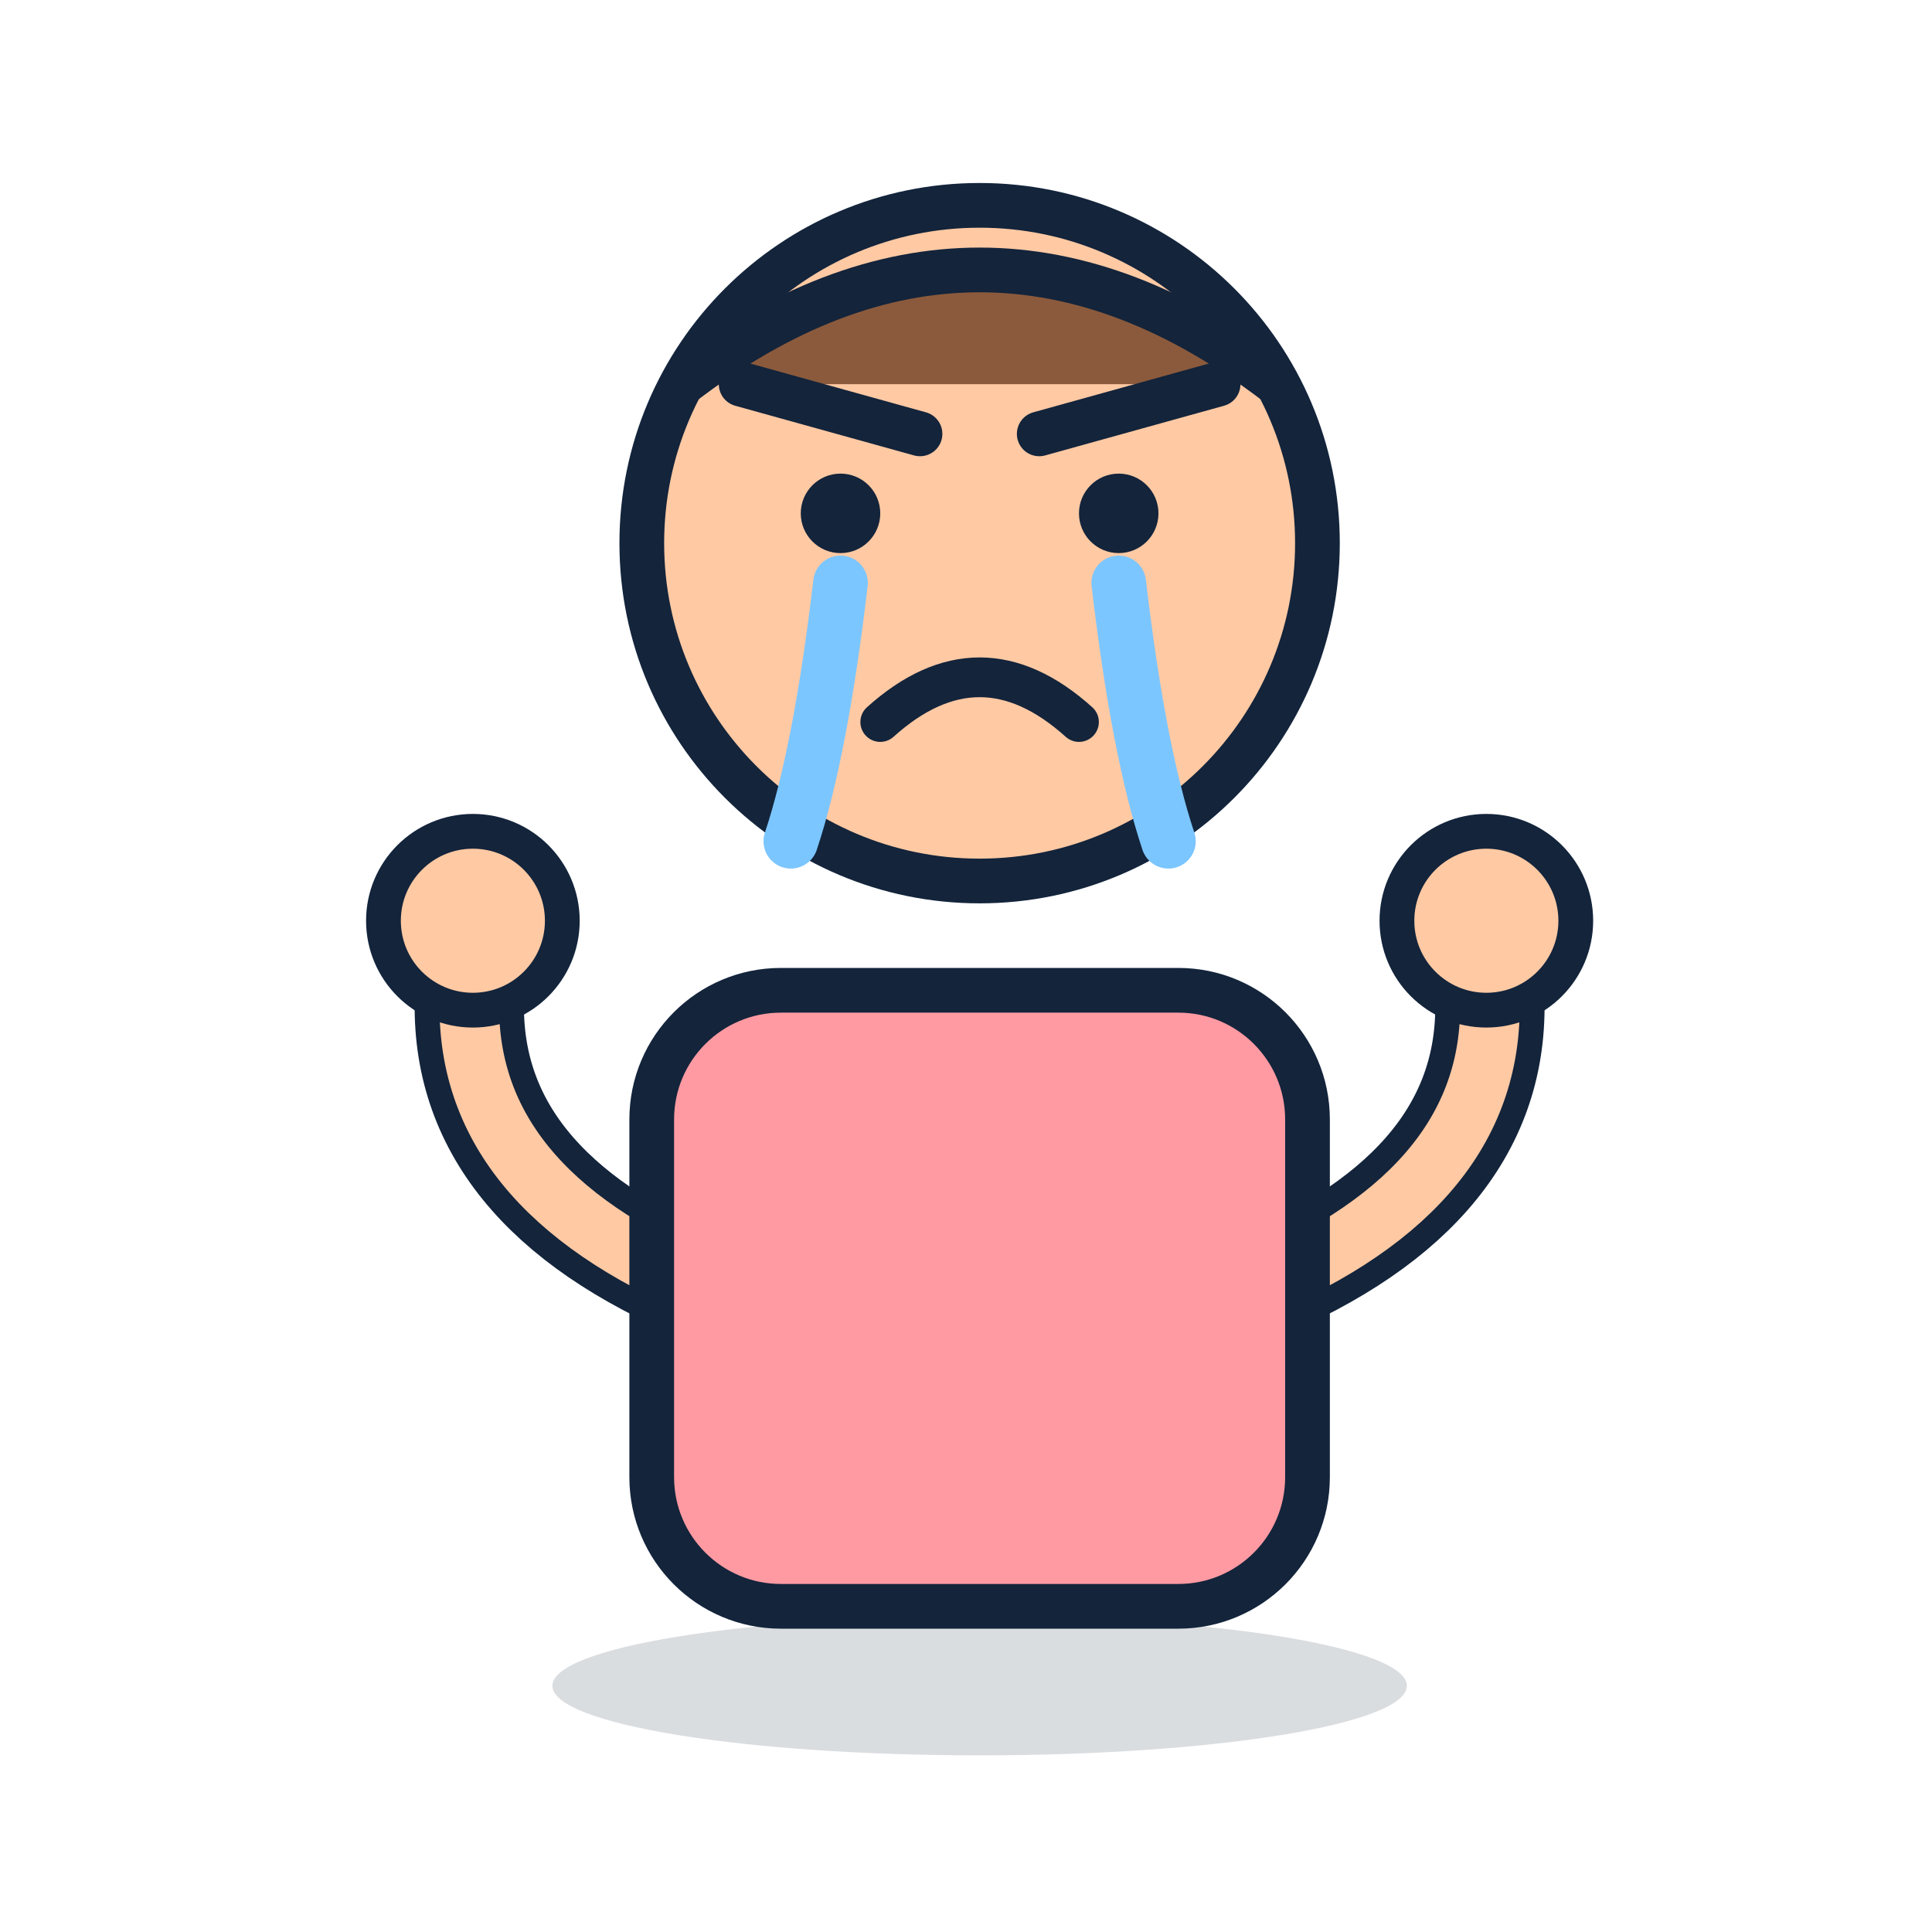
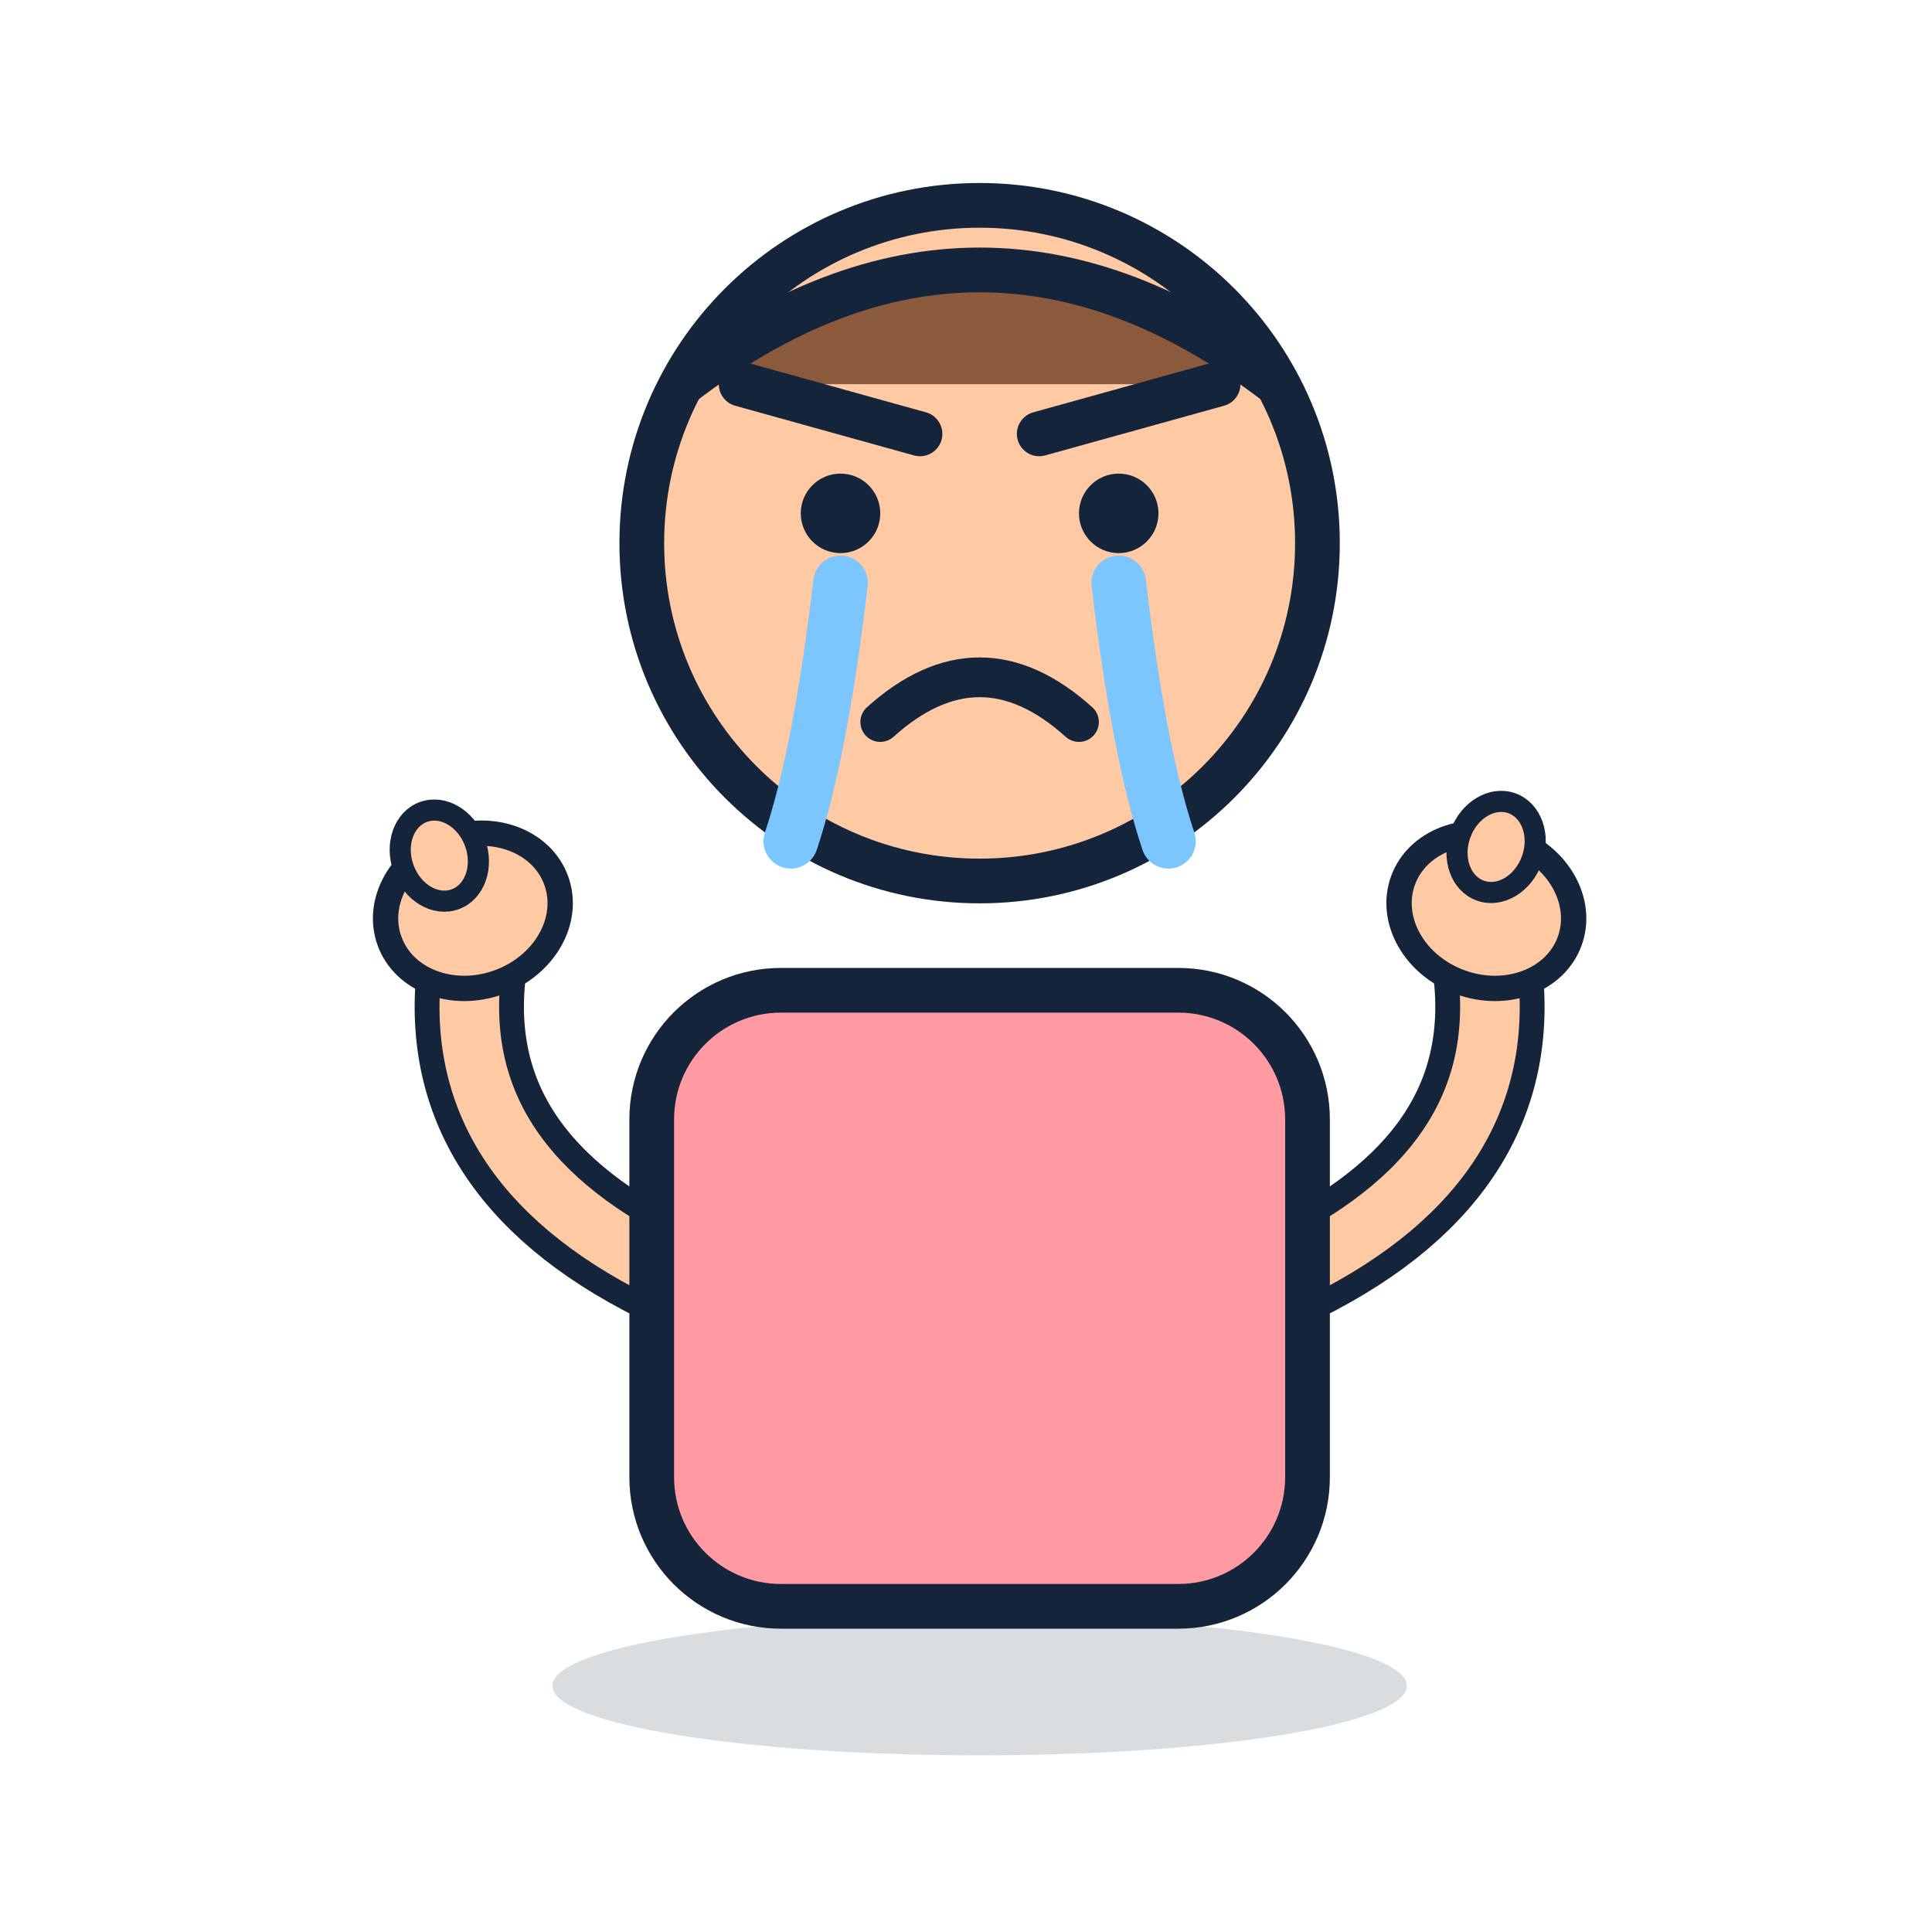
<svg xmlns="http://www.w3.org/2000/svg" viewBox="0 0 420 420" width="420" height="420">
  <defs>
    <clipPath id="jarclip">
      <rect x="96" y="120" width="232" height="256" rx="40" />
    </clipPath>
  </defs>
  <g transform="translate(92,36) scale(1.08)">
    <ellipse cx="112" cy="306" rx="86" ry="14" fill="#13243B" opacity=".16" />
    <path d="M48 222 Q4 200 10 160" fill="none" stroke="#13243B" stroke-width="22" stroke-linecap="round" />
    <path d="M176 222 Q220 200 214 160" fill="none" stroke="#13243B" stroke-width="22" stroke-linecap="round" />
    <path d="M48 222 Q4 200 10 160" fill="none" stroke="#FFC9A3" stroke-width="12" stroke-linecap="round" />
    <path d="M176 222 Q220 200 214 160" fill="none" stroke="#FFC9A3" stroke-width="12" stroke-linecap="round" />
-     <circle cx="10" cy="152" r="18" fill="#FFC9A3" stroke="#13243B" stroke-width="7" />
-     <circle cx="214" cy="152" r="18" fill="#FFC9A3" stroke="#13243B" stroke-width="7" />
+     <g transform="translate(10,150) rotate(-20) scale(0.85)">
+       <ellipse cx="0" cy="0" rx="21" ry="18" fill="#FFC9A3" stroke="#13243B" stroke-width="6" />
+       <ellipse cx="-3" cy="-15" rx="9" ry="11" fill="#FFC9A3" stroke="#13243B" stroke-width="5" />
+     </g>
+     <g transform="translate(214,150) rotate(20) scale(0.85)">
+       <ellipse cx="0" cy="0" rx="21" ry="18" fill="#FFC9A3" stroke="#13243B" stroke-width="6" />
+       <ellipse cx="-3" cy="-15" rx="9" ry="11" fill="#FFC9A3" stroke="#13243B" stroke-width="5" />
+     </g>
    <rect x="46" y="166" width="132" height="124" rx="26" fill="#FF9AA2" stroke="#13243B" stroke-width="9" />
    <circle cx="112" cy="76" r="68" fill="#FFC9A3" stroke="#13243B" stroke-width="9" />
    <path d="M52 44 Q112 -2 172 44" fill="#8B5A3C" stroke="#13243B" stroke-width="9" stroke-linejoin="round" />
    <circle cx="84" cy="70" r="8" fill="#13243B" />
    <circle cx="140" cy="70" r="8" fill="#13243B" />
    <path d="M84 84 Q80 118 74 136" stroke="#7CC6FF" stroke-width="11" stroke-linecap="round" fill="none" />
    <path d="M140 84 Q144 118 150 136" stroke="#7CC6FF" stroke-width="11" stroke-linecap="round" fill="none" />
    <path d="M92 112 Q112 94 132 112" fill="none" stroke="#13243B" stroke-width="8" stroke-linecap="round" />
    <path d="M64 44 L100 54" stroke="#13243B" stroke-width="9" stroke-linecap="round" />
    <path d="M160 44 L124 54" stroke="#13243B" stroke-width="9" stroke-linecap="round" />
  </g>
</svg>
